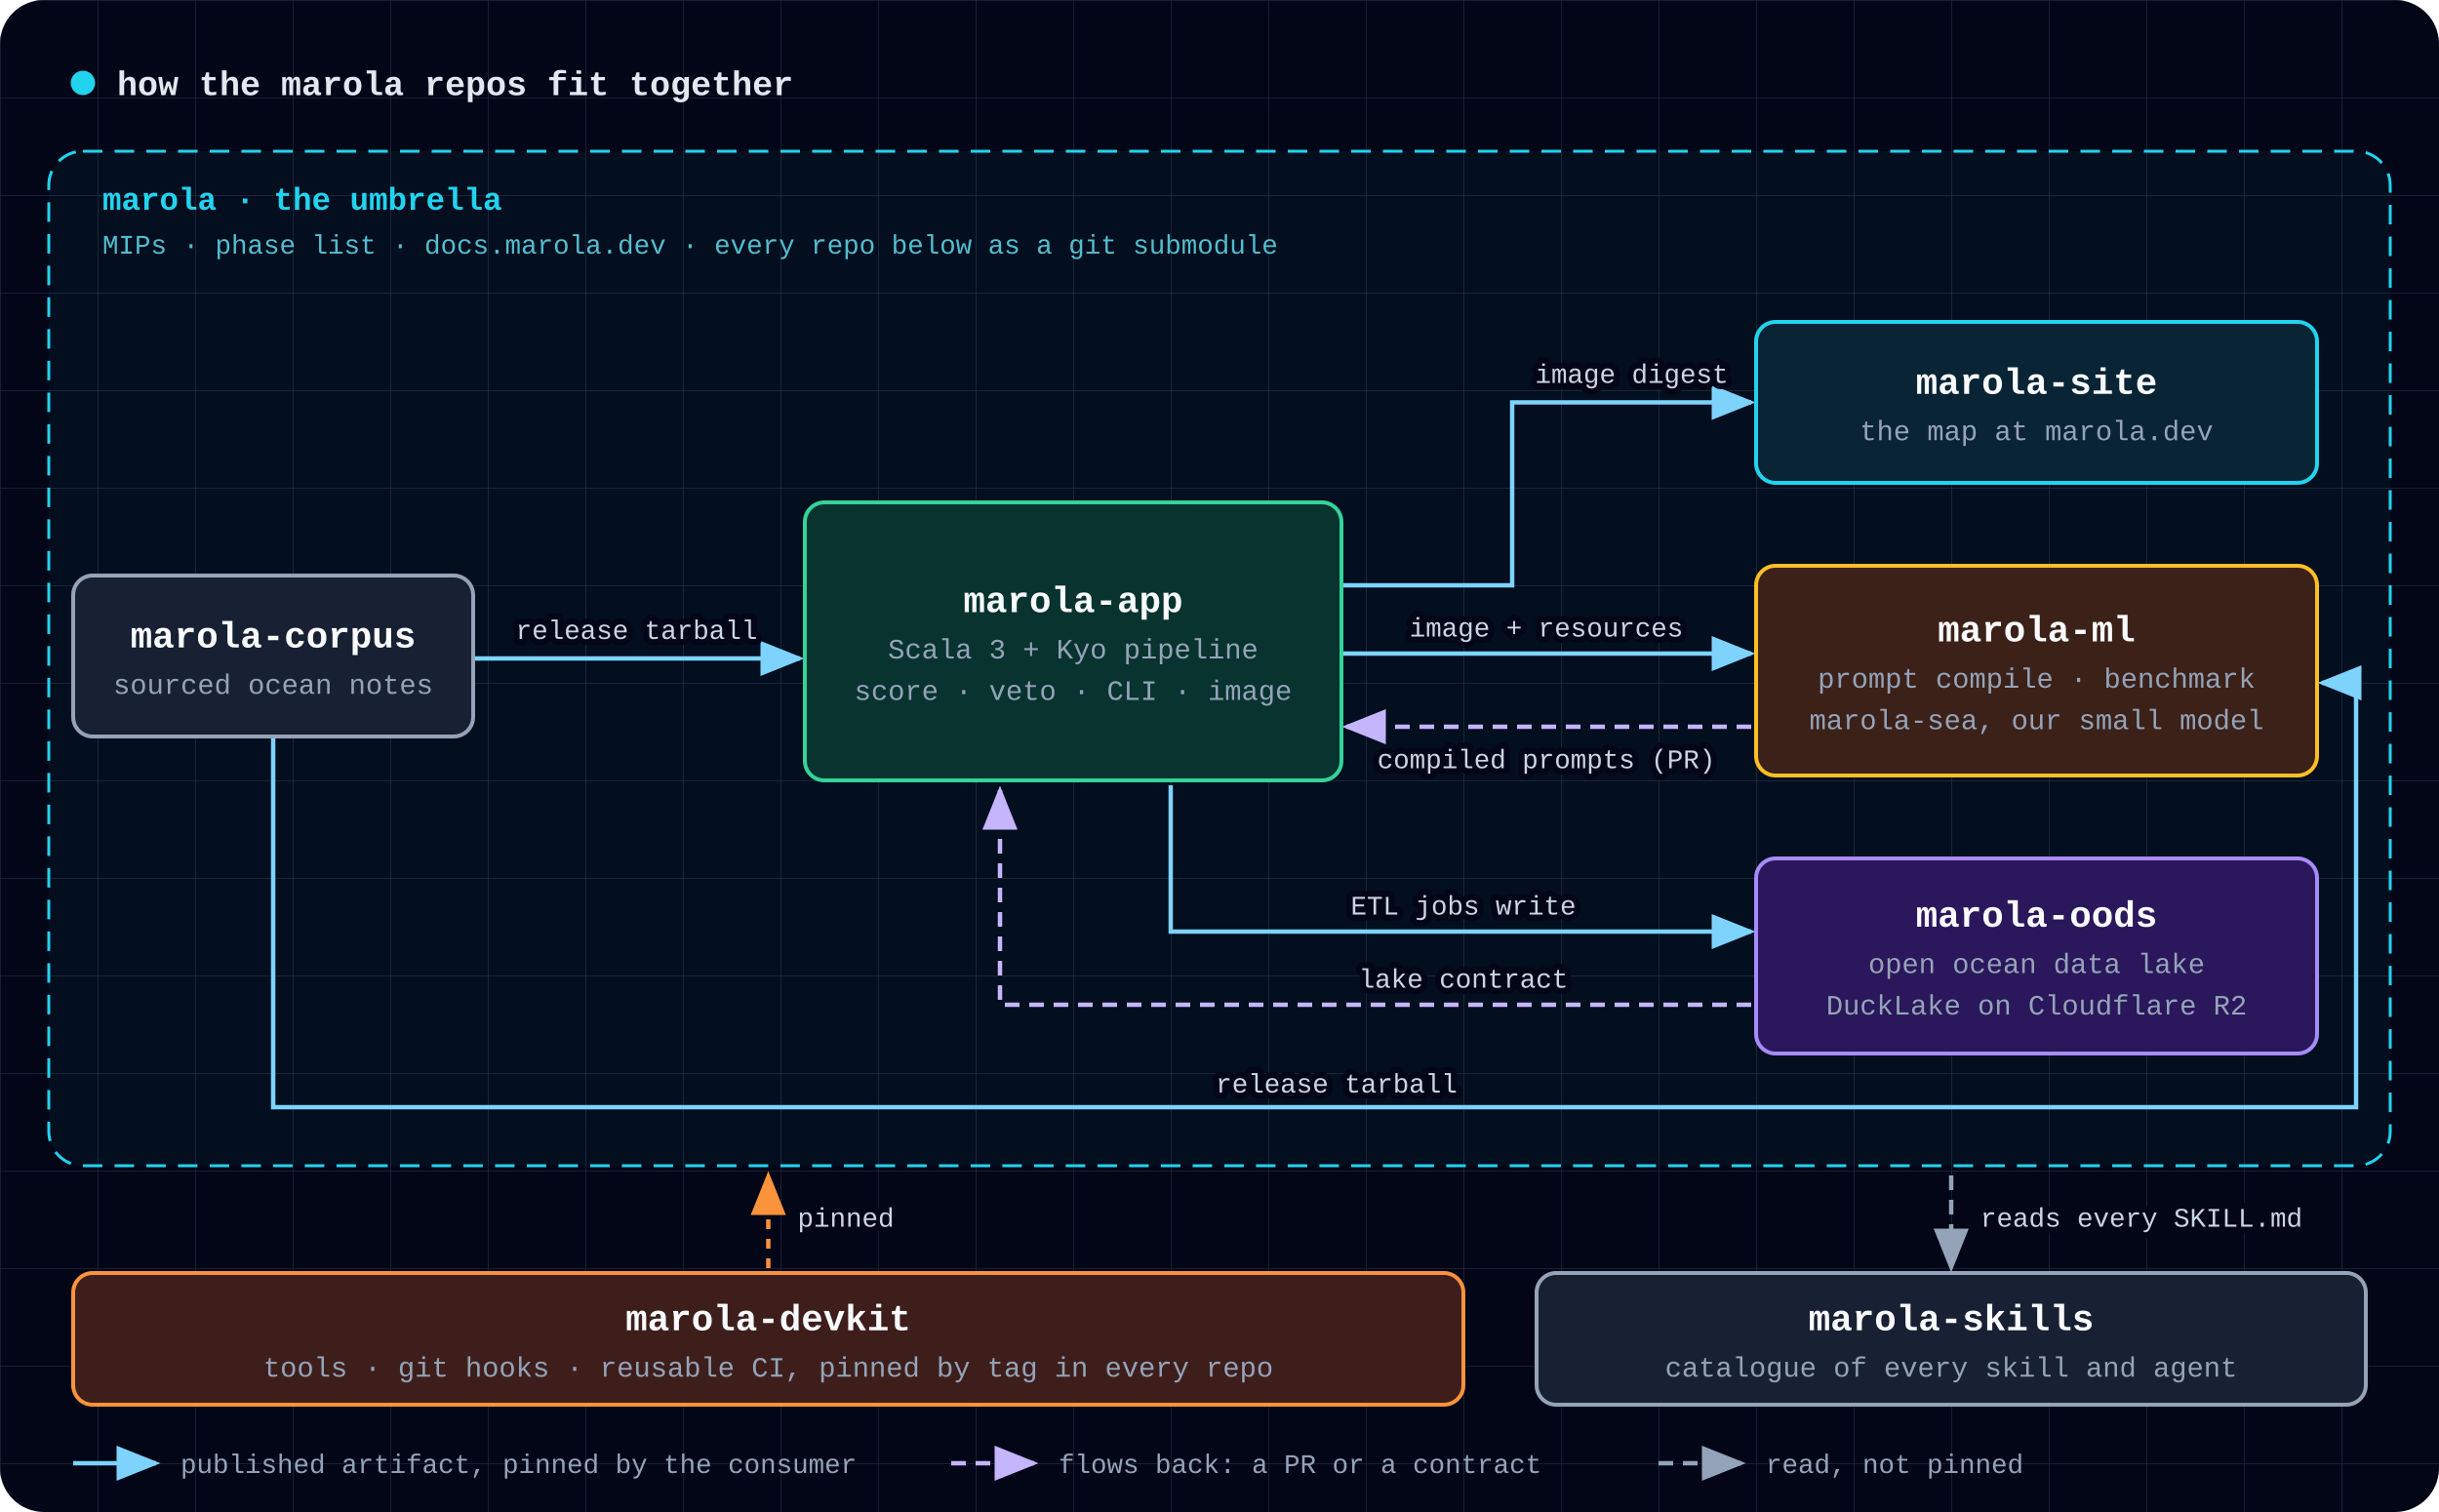
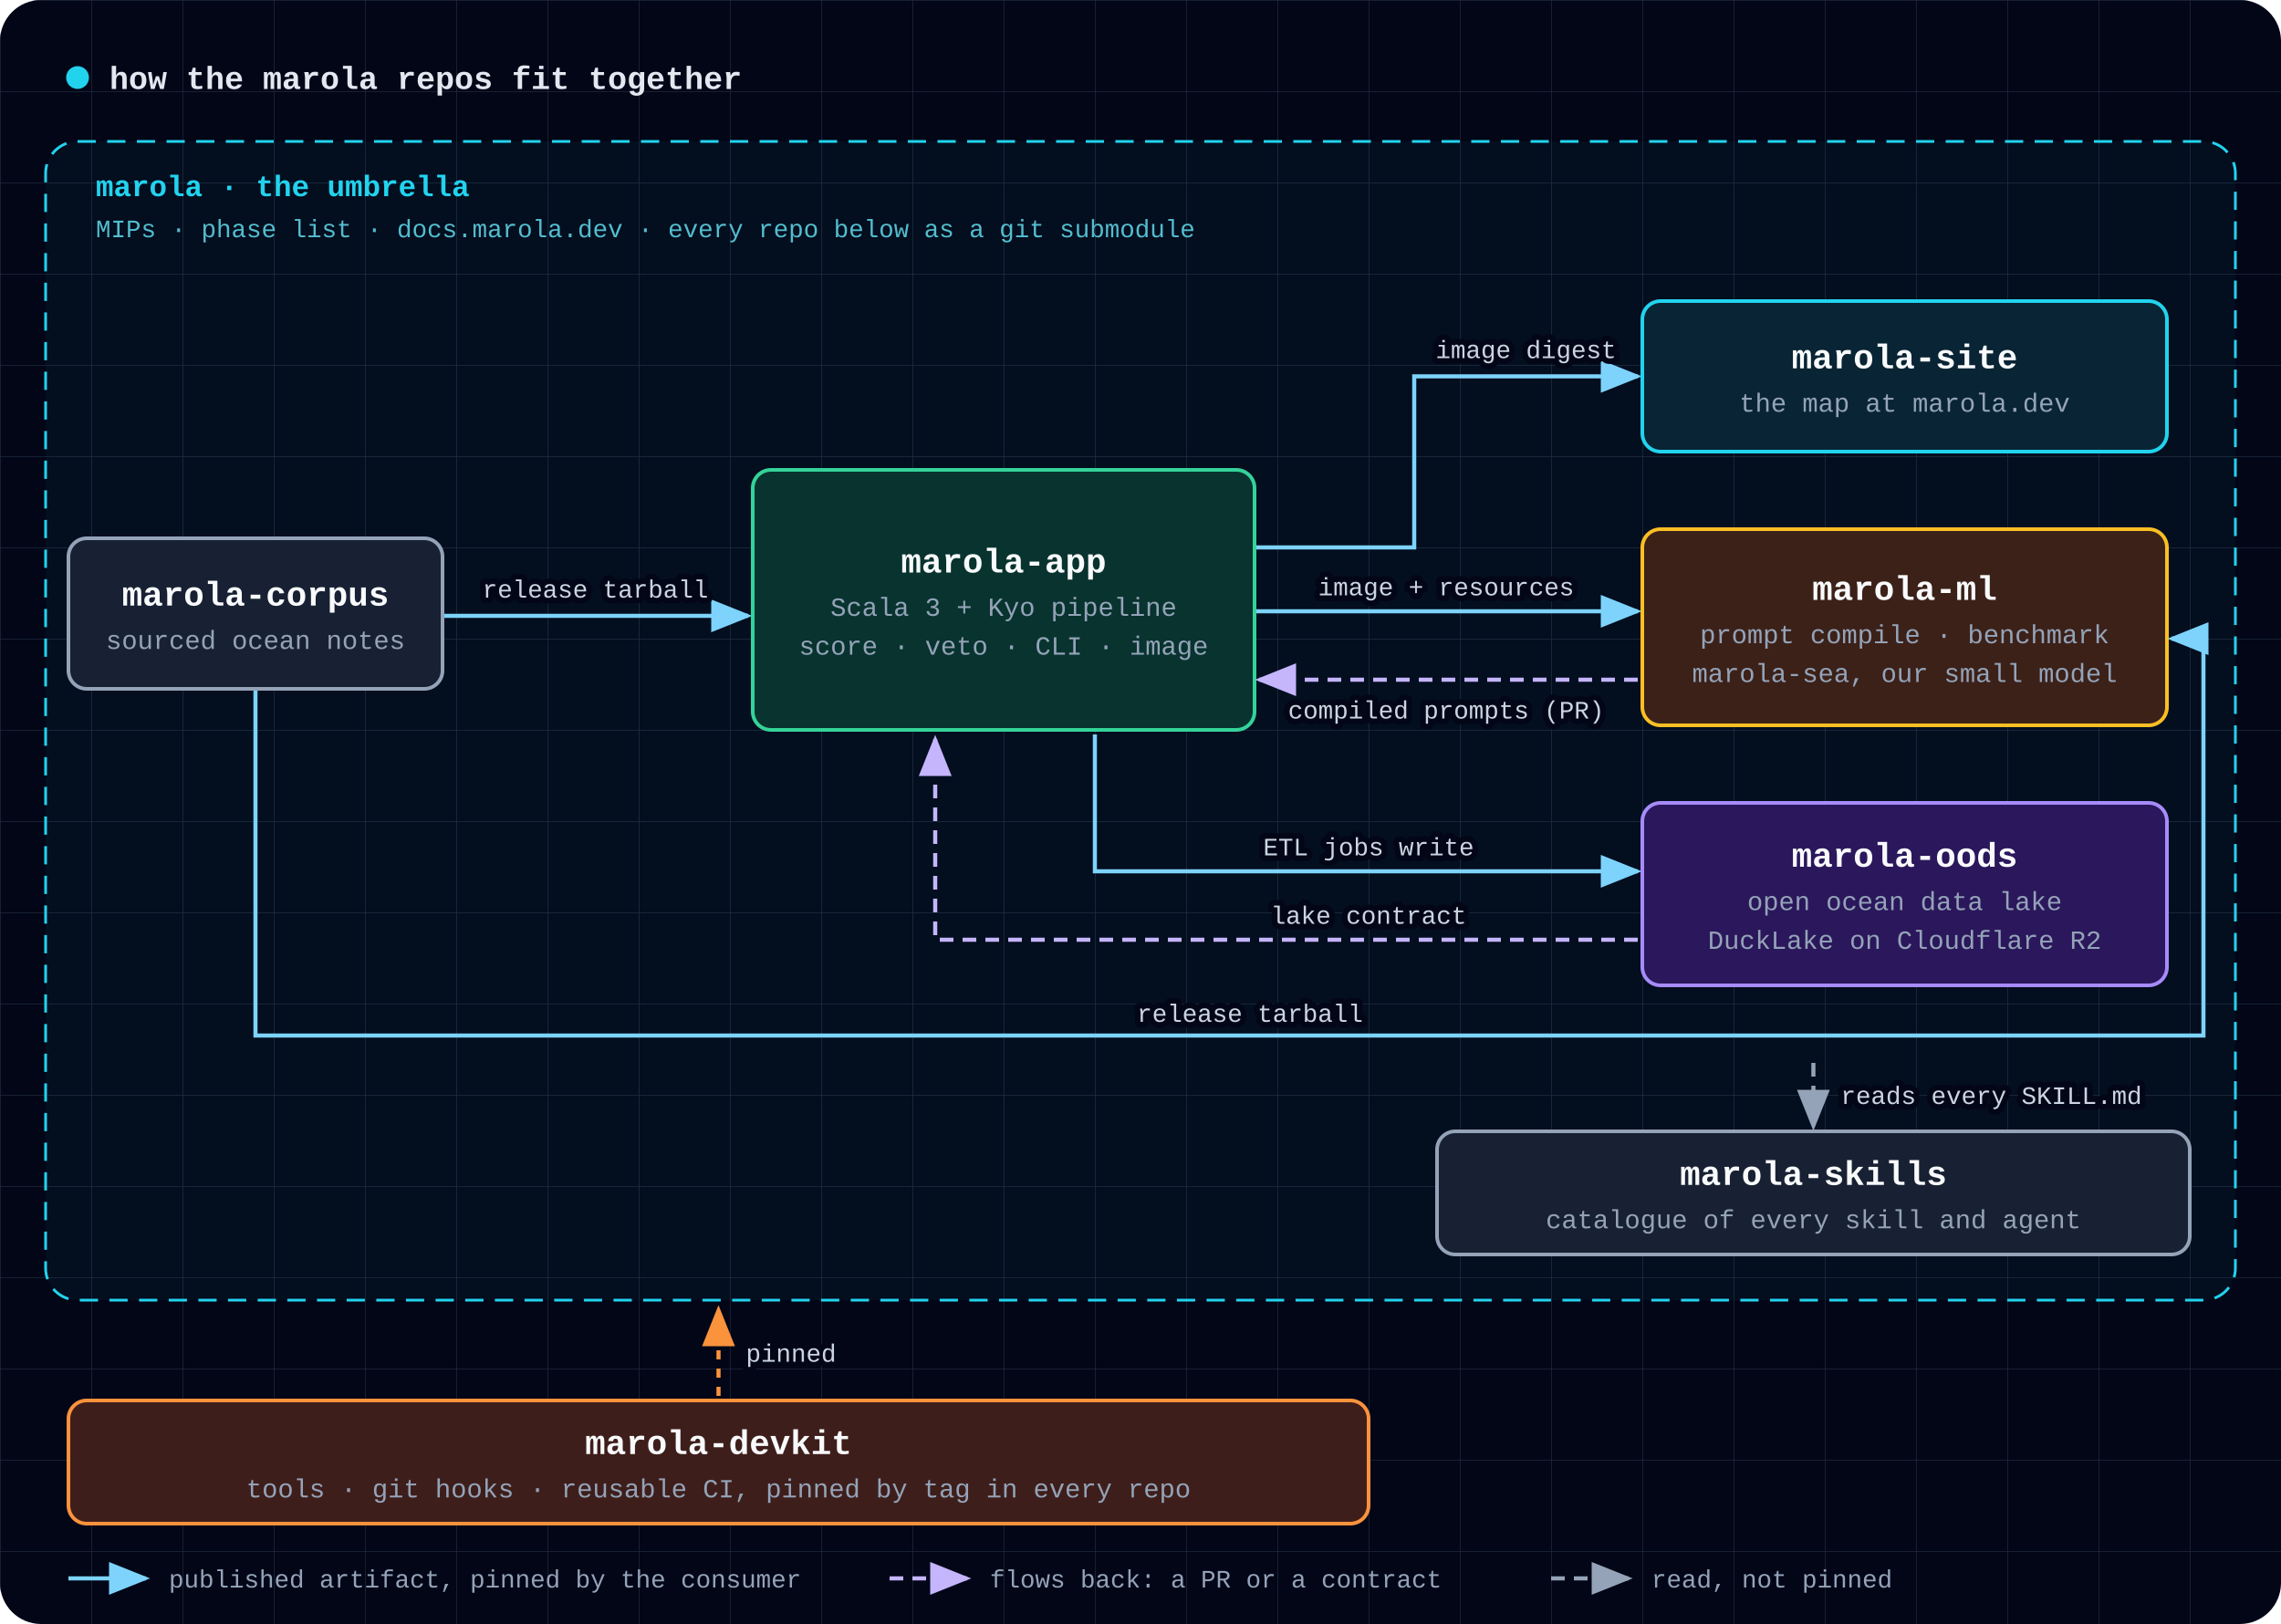
- <svg xmlns="http://www.w3.org/2000/svg" viewBox="0 0 1000 620" width="1000" height="620" role="img">
+ <svg xmlns="http://www.w3.org/2000/svg" viewBox="0 0 1000 712" width="1000" height="712" role="img">
  <style>
text{font-family:"JetBrains Mono",ui-monospace,SFMono-Regular,Menlo,Consolas,"Liberation Mono",monospace}
.name{fill:#f8fafc;font-size:15px;font-weight:700}
.sub{fill:#94a3b8;font-size:11.5px}
.edge{fill:#cbd5e1;font-size:11px;paint-order:stroke;stroke:#020617;stroke-width:5px;stroke-linejoin:round}
.title{fill:#e2e8f0;font-size:14px;font-weight:600}
.region{fill:#22d3ee;font-size:13px;font-weight:700}
.regionsub{fill:#67e8f9;font-size:11px;opacity:.8}
.leg{fill:#94a3b8;font-size:11px}
</style>
  <defs>
    <pattern id="grid" width="40" height="40" patternUnits="userSpaceOnUse">
      <path d="M 40 0 L 0 0 0 40" fill="none" stroke="#1e293b" stroke-width="0.6" />
    </pattern>
    <marker id="a" markerWidth="10" markerHeight="8" refX="9" refY="4" orient="auto">
      <polygon points="0 0,10 4,0 8" fill="#7dd3fc" />
    </marker>
    <marker id="b" markerWidth="10" markerHeight="8" refX="9" refY="4" orient="auto">
      <polygon points="0 0,10 4,0 8" fill="#c4b5fd" />
    </marker>
    <marker id="g" markerWidth="10" markerHeight="8" refX="9" refY="4" orient="auto">
      <polygon points="0 0,10 4,0 8" fill="#94a3b8" />
    </marker>
    <marker id="o" markerWidth="10" markerHeight="8" refX="9" refY="4" orient="auto">
      <polygon points="0 0,10 4,0 8" fill="#fb923c" />
    </marker>
  </defs>
-   <rect width="1000" height="620" rx="18" fill="#020617" />
-   <rect width="1000" height="620" rx="18" fill="url(#grid)" />
+   <rect width="1000" height="712" rx="18" fill="#020617" />
+   <rect width="1000" height="712" rx="18" fill="url(#grid)" />
  <circle cx="34" cy="34" r="5" fill="#22d3ee" />
  <text x="48" y="39" class="title" text-anchor="start">how the marola repos fit together</text>
-   <rect x="20" y="62" width="960" height="416" rx="14" fill="rgba(34,211,238,0.04)" stroke="#22d3ee" stroke-width="1.2" stroke-dasharray="8,5" />
+   <rect x="20" y="62" width="960" height="508" rx="14" fill="rgba(34,211,238,0.04)" stroke="#22d3ee" stroke-width="1.2" stroke-dasharray="8,5" />
  <text x="42" y="86" class="region" text-anchor="start">marola · the umbrella</text>
  <text x="42" y="104" class="regionsub" text-anchor="start">MIPs · phase list · docs.marola.dev · every repo below as a git submodule</text>
  <path d="M 194 270 H 328" stroke="#7dd3fc" stroke-width="1.8" fill="none" marker-end="url(#a)" />
  <text x="261" y="262" class="edge" text-anchor="middle">release tarball</text>
  <path d="M 112 302 V 454 H 966 V 280 H 952" stroke="#7dd3fc" stroke-width="1.8" fill="none" marker-end="url(#a)" />
  <text x="548" y="448" class="edge" text-anchor="middle">release tarball</text>
  <path d="M 550 240 H 620 V 165 H 718" stroke="#7dd3fc" stroke-width="1.8" fill="none" marker-end="url(#a)" />
  <text x="669" y="157" class="edge" text-anchor="middle">image digest</text>
  <path d="M 550 268 H 718" stroke="#7dd3fc" stroke-width="1.8" fill="none" marker-end="url(#a)" />
  <text x="634" y="261" class="edge" text-anchor="middle">image + resources</text>
  <path d="M 718 298 H 552" stroke="#c4b5fd" stroke-width="1.8" fill="none" stroke-dasharray="6,4" marker-end="url(#b)" />
  <text x="634" y="315" class="edge" text-anchor="middle">compiled prompts (PR)</text>
  <path d="M 480 322 V 382 H 718" stroke="#7dd3fc" stroke-width="1.8" fill="none" marker-end="url(#a)" />
  <text x="600" y="375" class="edge" text-anchor="middle">ETL jobs write</text>
  <path d="M 718 412 H 410 V 324" stroke="#c4b5fd" stroke-width="1.8" fill="none" stroke-dasharray="6,4" marker-end="url(#b)" />
  <text x="600" y="405" class="edge" text-anchor="middle">lake contract</text>
-   <path d="M 315 520 V 482" stroke="#fb923c" stroke-width="1.8" fill="none" stroke-dasharray="4,4" marker-end="url(#o)" />
-   <text x="327" y="503" class="edge" text-anchor="start">pinned</text>
-   <path d="M 800 482 V 520" stroke="#94a3b8" stroke-width="1.8" fill="none" stroke-dasharray="6,4" marker-end="url(#g)" />
-   <text x="812" y="503" class="edge" text-anchor="start">reads every SKILL.md</text>
+   <path d="M 315 612 V 574" stroke="#fb923c" stroke-width="1.8" fill="none" stroke-dasharray="4,4" marker-end="url(#o)" />
+   <text x="327" y="597" class="edge" text-anchor="start">pinned</text>
+   <path d="M 795 466 V 494" stroke="#94a3b8" stroke-width="1.8" fill="none" stroke-dasharray="6,4" marker-end="url(#g)" />
+   <text x="807" y="484" class="edge" text-anchor="start">reads every SKILL.md</text>
  <rect x="30" y="236" width="164" height="66" rx="8" fill="#0b1222" />
  <rect x="30" y="236" width="164" height="66" rx="8" fill="rgba(30,41,59,0.7)" stroke="#94a3b8" stroke-width="1.6" />
  <text x="112.0" y="265.5" class="name" text-anchor="middle">marola-corpus</text>
  <text x="112.0" y="284.5" class="sub" text-anchor="middle">sourced ocean notes</text>
  <rect x="330" y="206" width="220" height="114" rx="8" fill="#0b1222" />
  <rect x="330" y="206" width="220" height="114" rx="8" fill="rgba(6,78,59,0.55)" stroke="#34d399" stroke-width="1.6" />
  <text x="440.0" y="251.0" class="name" text-anchor="middle">marola-app</text>
  <text x="440.0" y="270.0" class="sub" text-anchor="middle">Scala 3 + Kyo pipeline</text>
  <text x="440.0" y="287.0" class="sub" text-anchor="middle">score · veto · CLI · image</text>
  <rect x="720" y="132" width="230" height="66" rx="8" fill="#0b1222" />
  <rect x="720" y="132" width="230" height="66" rx="8" fill="rgba(8,51,68,0.55)" stroke="#22d3ee" stroke-width="1.6" />
  <text x="835.0" y="161.5" class="name" text-anchor="middle">marola-site</text>
  <text x="835.0" y="180.5" class="sub" text-anchor="middle">the map at marola.dev</text>
  <rect x="720" y="232" width="230" height="86" rx="8" fill="#0b1222" />
  <rect x="720" y="232" width="230" height="86" rx="8" fill="rgba(120,53,15,0.45)" stroke="#fbbf24" stroke-width="1.6" />
  <text x="835.0" y="263.0" class="name" text-anchor="middle">marola-ml</text>
  <text x="835.0" y="282.0" class="sub" text-anchor="middle">prompt compile · benchmark</text>
  <text x="835.0" y="299.0" class="sub" text-anchor="middle">marola-sea, our small model</text>
  <rect x="720" y="352" width="230" height="80" rx="8" fill="#0b1222" />
  <rect x="720" y="352" width="230" height="80" rx="8" fill="rgba(76,29,149,0.5)" stroke="#a78bfa" stroke-width="1.6" />
  <text x="835.0" y="380.0" class="name" text-anchor="middle">marola-oods</text>
  <text x="835.0" y="399.0" class="sub" text-anchor="middle">open ocean data lake</text>
  <text x="835.0" y="416.0" class="sub" text-anchor="middle">DuckLake on Cloudflare R2</text>
-   <rect x="30" y="522" width="570" height="54" rx="8" fill="#0b1222" />
-   <rect x="30" y="522" width="570" height="54" rx="8" fill="rgba(124,45,18,0.45)" stroke="#fb923c" stroke-width="1.6" />
-   <text x="315.0" y="545.5" class="name" text-anchor="middle">marola-devkit</text>
-   <text x="315.0" y="564.5" class="sub" text-anchor="middle">tools · git hooks · reusable CI, pinned by tag in every repo</text>
-   <rect x="630" y="522" width="340" height="54" rx="8" fill="#0b1222" />
-   <rect x="630" y="522" width="340" height="54" rx="8" fill="rgba(30,41,59,0.7)" stroke="#94a3b8" stroke-width="1.6" />
-   <text x="800.0" y="545.5" class="name" text-anchor="middle">marola-skills</text>
-   <text x="800.0" y="564.5" class="sub" text-anchor="middle">catalogue of every skill and agent</text>
-   <path d="M 30 600 H 64" stroke="#7dd3fc" stroke-width="1.8" fill="none" marker-end="url(#a)" />
-   <text x="74" y="604" class="leg" text-anchor="start">published artifact, pinned by the consumer</text>
-   <path d="M 390 600 H 424" stroke="#c4b5fd" stroke-width="1.8" fill="none" stroke-dasharray="6,4" marker-end="url(#b)" />
-   <text x="434" y="604" class="leg" text-anchor="start">flows back: a PR or a contract</text>
-   <path d="M 680 600 H 714" stroke="#94a3b8" stroke-width="1.8" fill="none" stroke-dasharray="6,4" marker-end="url(#g)" />
-   <text x="724" y="604" class="leg" text-anchor="start">read, not pinned</text>
+   <rect x="30" y="614" width="570" height="54" rx="8" fill="#0b1222" />
+   <rect x="30" y="614" width="570" height="54" rx="8" fill="rgba(124,45,18,0.45)" stroke="#fb923c" stroke-width="1.6" />
+   <text x="315.0" y="637.5" class="name" text-anchor="middle">marola-devkit</text>
+   <text x="315.0" y="656.5" class="sub" text-anchor="middle">tools · git hooks · reusable CI, pinned by tag in every repo</text>
+   <rect x="630" y="496" width="330" height="54" rx="8" fill="#0b1222" />
+   <rect x="630" y="496" width="330" height="54" rx="8" fill="rgba(30,41,59,0.7)" stroke="#94a3b8" stroke-width="1.6" />
+   <text x="795.0" y="519.5" class="name" text-anchor="middle">marola-skills</text>
+   <text x="795.0" y="538.5" class="sub" text-anchor="middle">catalogue of every skill and agent</text>
+   <path d="M 30 692 H 64" stroke="#7dd3fc" stroke-width="1.8" fill="none" marker-end="url(#a)" />
+   <text x="74" y="696" class="leg" text-anchor="start">published artifact, pinned by the consumer</text>
+   <path d="M 390 692 H 424" stroke="#c4b5fd" stroke-width="1.8" fill="none" stroke-dasharray="6,4" marker-end="url(#b)" />
+   <text x="434" y="696" class="leg" text-anchor="start">flows back: a PR or a contract</text>
+   <path d="M 680 692 H 714" stroke="#94a3b8" stroke-width="1.8" fill="none" stroke-dasharray="6,4" marker-end="url(#g)" />
+   <text x="724" y="696" class="leg" text-anchor="start">read, not pinned</text>
</svg>
